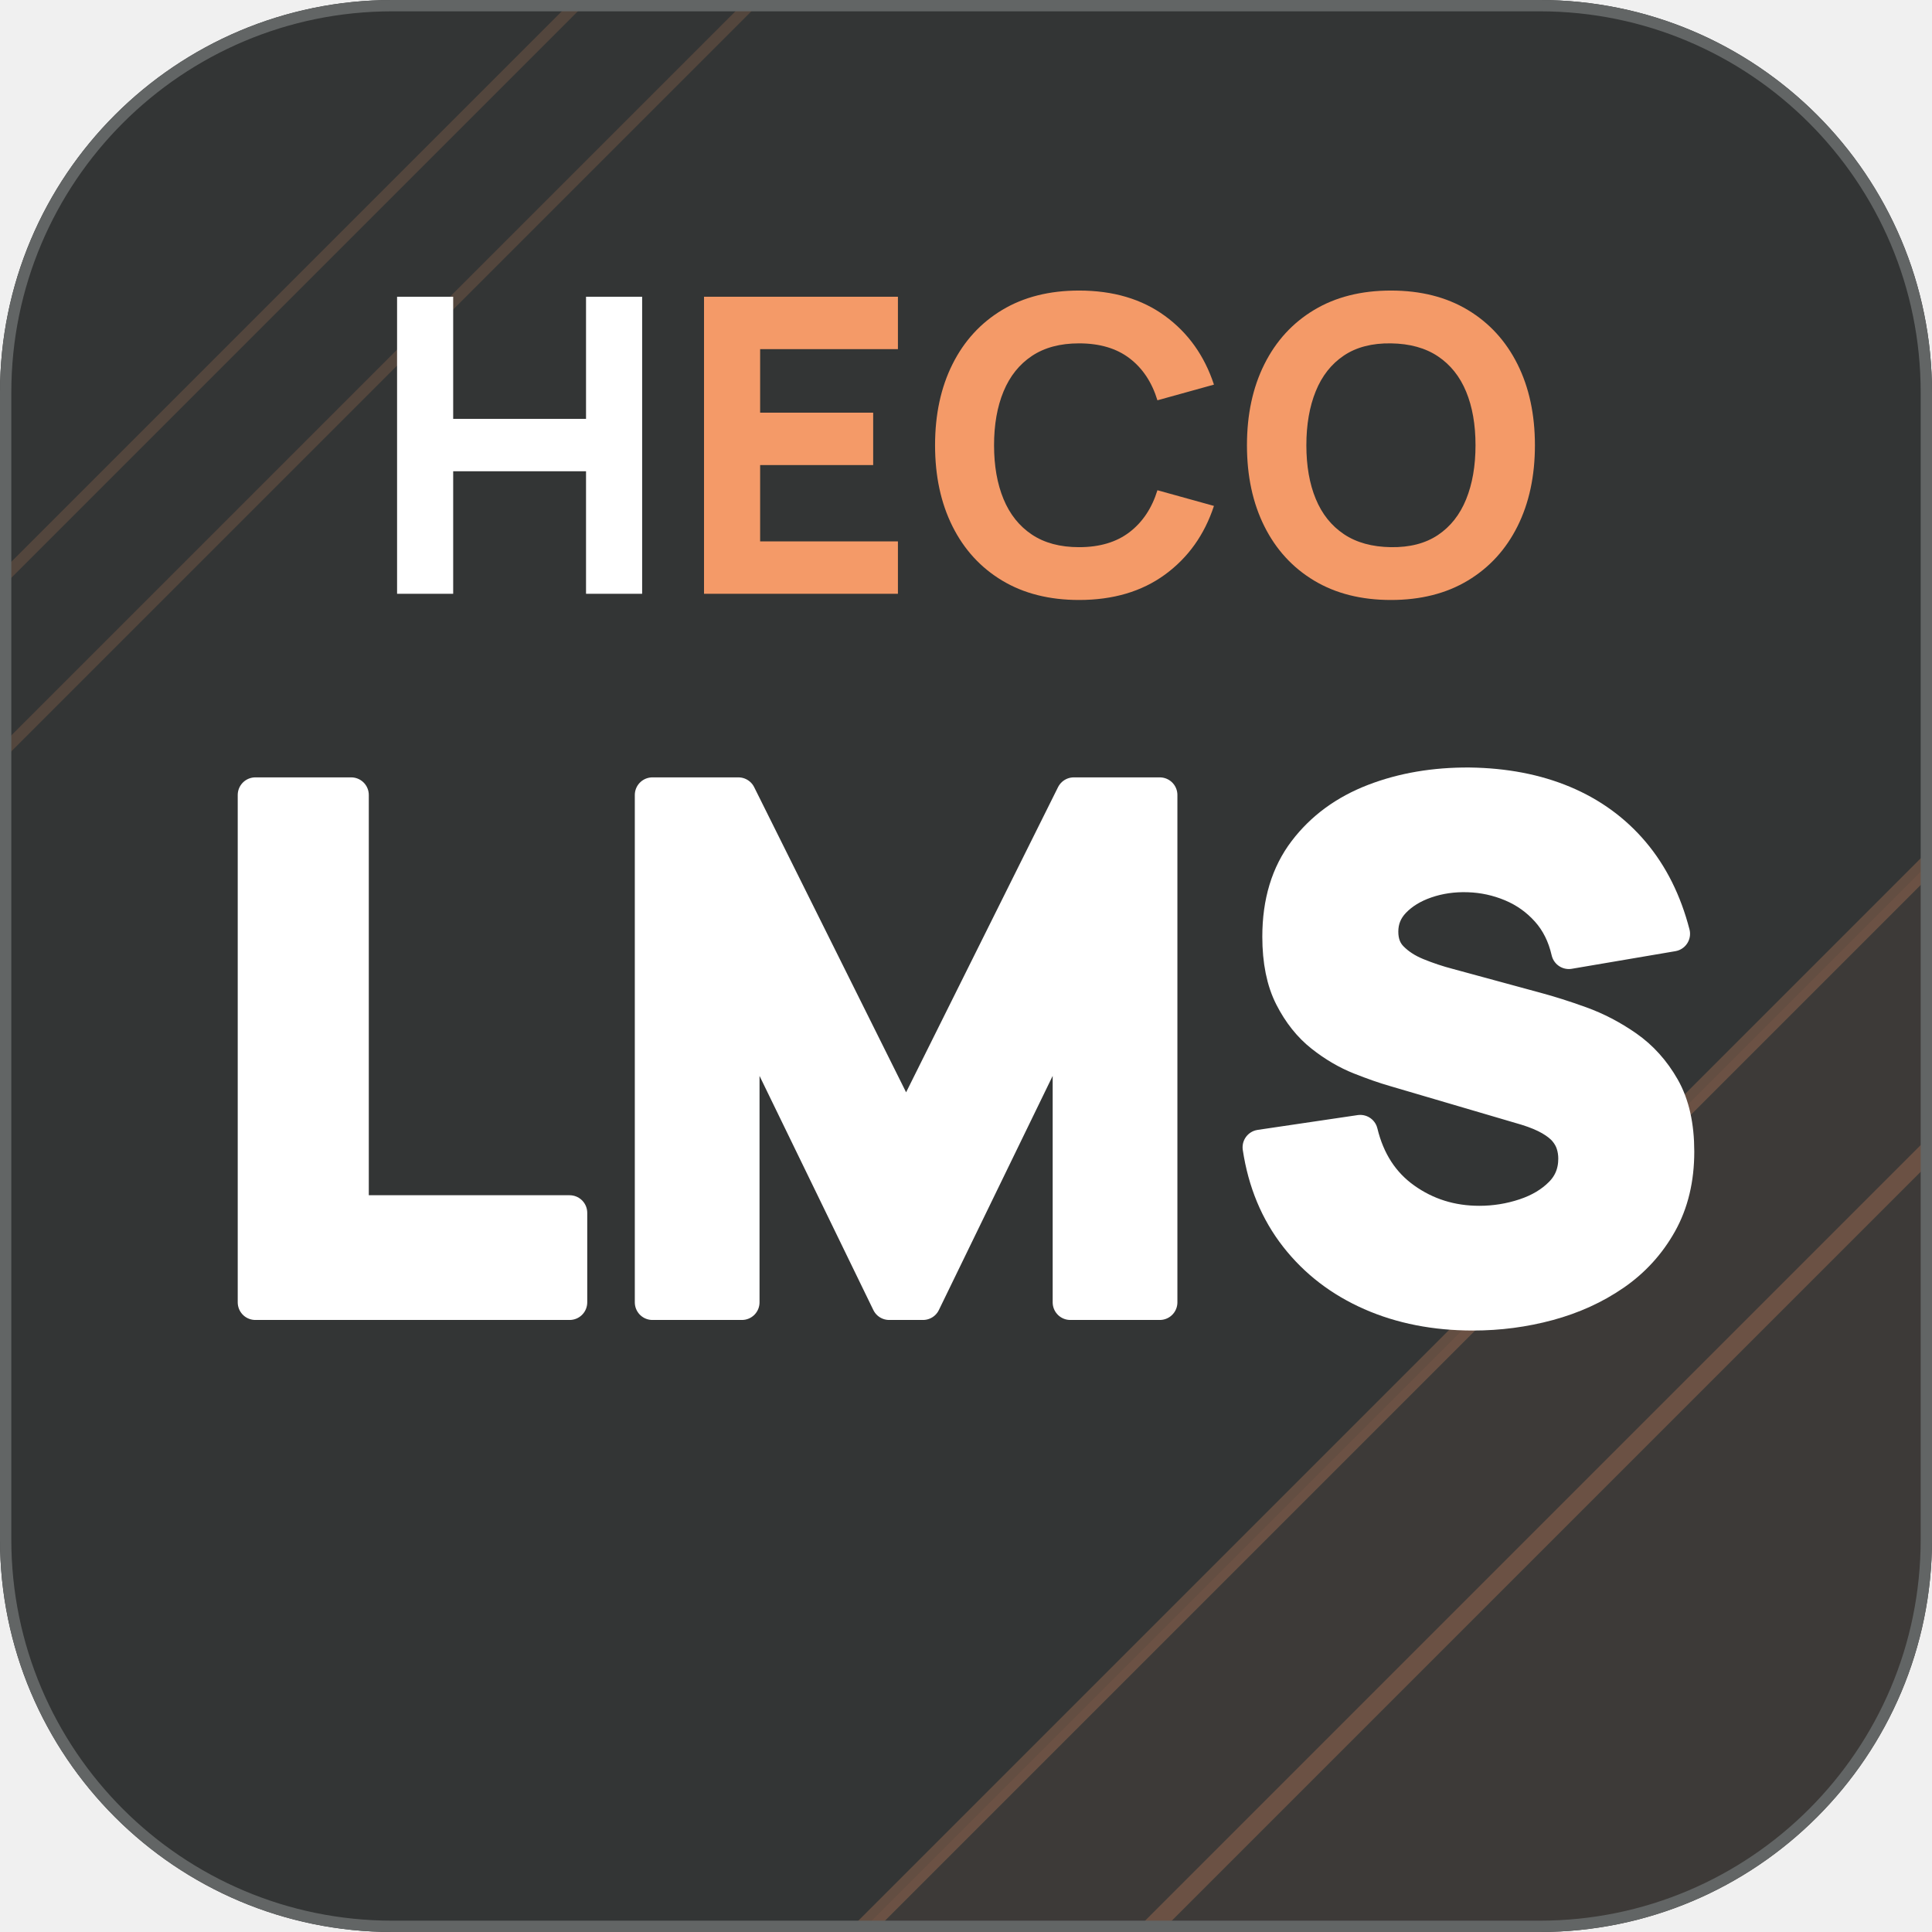
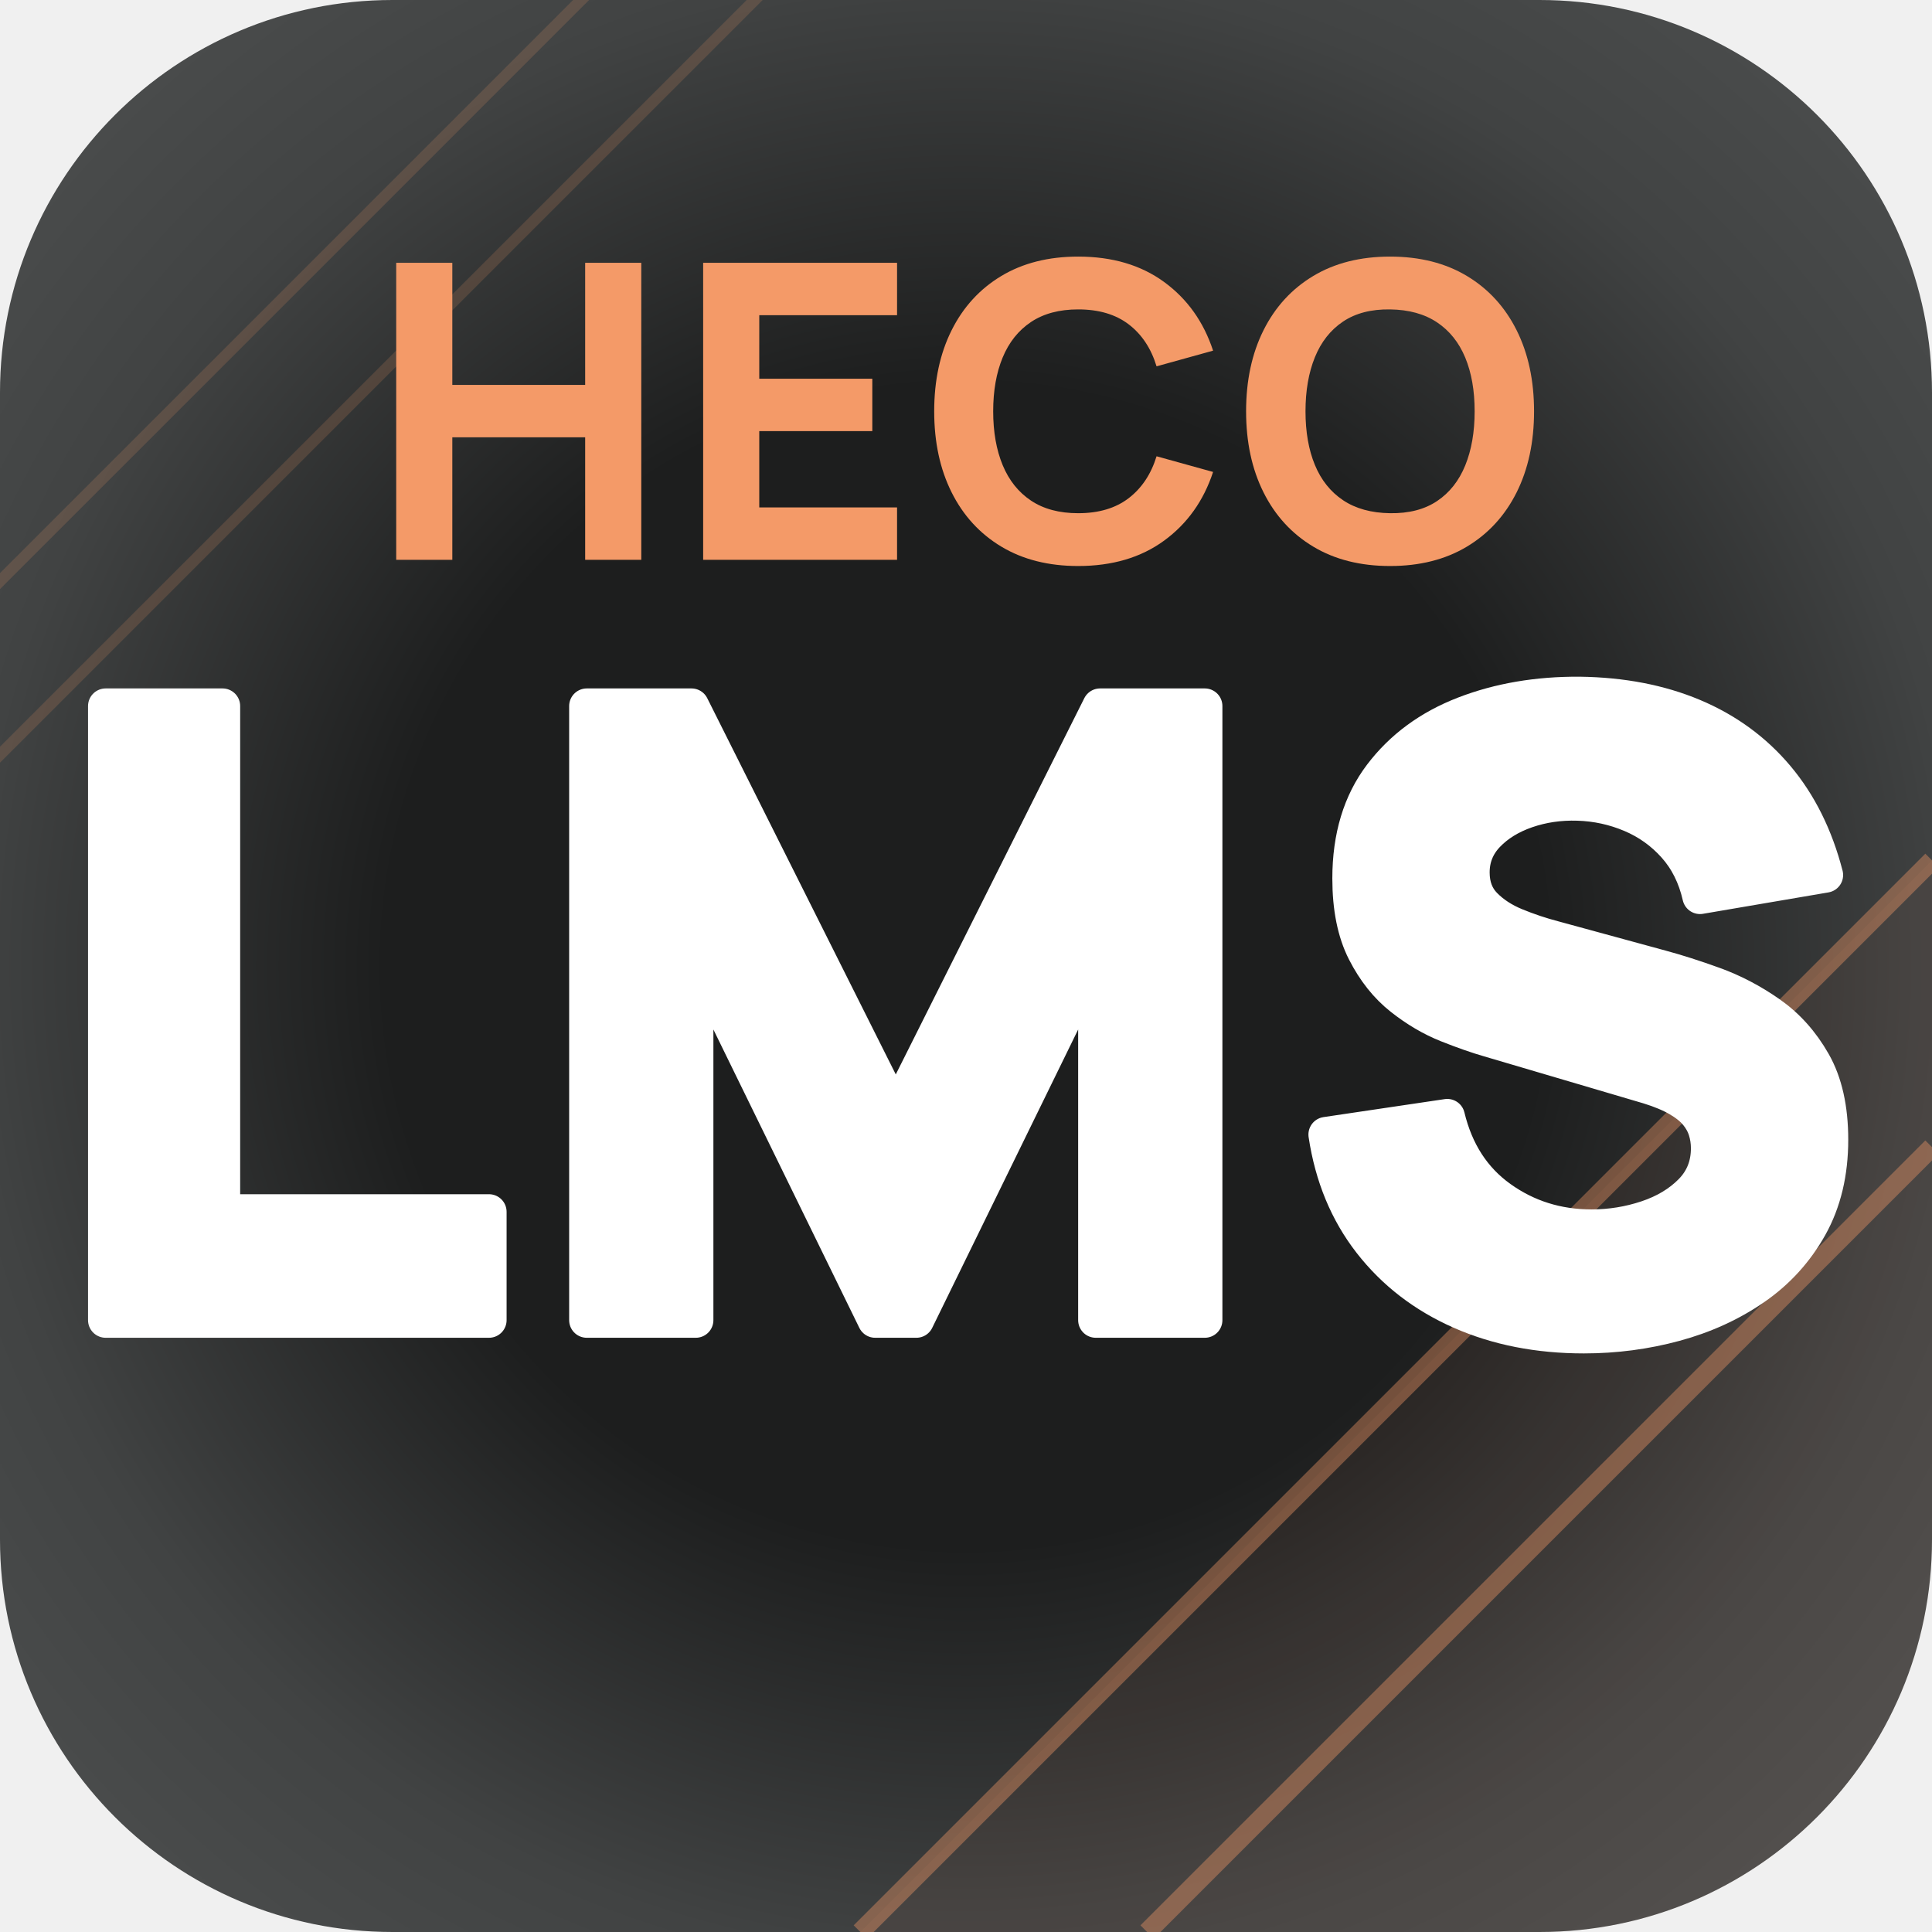
- <svg xmlns="http://www.w3.org/2000/svg" width="512" height="512" viewBox="0 0 512 512" role="img" aria-label="Heco LMS / dark surface">
-   <rect width="512" height="512" rx="104" fill="#333535" />
+ <svg xmlns="http://www.w3.org/2000/svg" width="512" height="512" viewBox="0 0 512 512" fill="none">
  <defs>
-     <clipPath id="motif-9">
-       <rect width="512" height="512" rx="104" />
-     </clipPath>
+     <radialGradient id="graphite" cx="50%" cy="50%" r="71%">
+       <stop offset="0" stop-color="#1D1E1E" />
+       <stop offset=".42" stop-color="#1D1E1E" />
+       <stop offset=".72" stop-color="#414343" />
+       <stop offset="1" stop-color="#505252" />
+     </radialGradient>
  </defs>
-   <g clip-path="url(#motif-9)">
-     <path d="M228 512L512 228V512Z" fill="#F49A68" opacity=".055" />
-     <path d="M228 512L512 228M304 512L512 304" fill="none" stroke="#F49A68" stroke-opacity=".25" stroke-width="5" />
-     <path d="M-24 178L178 -24M-24 224L224 -24" fill="none" stroke="#F49A68" stroke-opacity=".17" stroke-width="3" />
+   <clipPath id="rounded">
+     <rect width="512" height="512" rx="104" />
+   </clipPath>
+   <g clip-path="url(#rounded)">
+     <rect width="512" height="512" fill="url(#graphite)" />
+     <path d="M228 512L512 228V512H228Z" fill="#F49A68" opacity=".055" />
+     <path d="M228 512L512 228M304 512L512 304" stroke="#F49A68" stroke-opacity=".4" stroke-width="5" />
+     <path d="M-24 178L178 -24M-24 224L224 -24" stroke="#F49A68" stroke-opacity=".17" stroke-width="3" />
+     <path d="M105 148.36V69.64H119.869V102.003H155.075V69.64H169.944V148.36H155.075V115.888H119.869V148.36H105Z" fill="#F49A68" />
+     <path d="M186.344 148.36V69.64H237.731V83.525H201.213V100.363H231.171V114.248H201.213V134.475H237.731V148.36H186.344Z" fill="#F49A68" />
+     <path d="M285.728 150C277.856 150 271.068 148.287 265.365 144.861C259.661 141.435 255.27 136.643 252.19 130.484C249.11 124.325 247.571 117.163 247.571 109C247.571 100.836 249.11 93.675 252.19 87.516C255.27 81.357 259.661 76.564 265.365 73.138C271.068 69.713 277.856 68 285.728 68C294.766 68 302.356 70.241 308.497 74.724C314.638 79.207 318.965 85.275 321.48 92.928L306.501 97.082C305.044 92.308 302.584 88.6 299.121 85.958C295.659 83.316 291.195 81.995 285.728 81.995C280.735 81.995 276.571 83.106 273.237 85.329C269.902 87.552 267.396 90.686 265.72 94.732C264.044 98.777 263.205 103.533 263.205 109C263.205 114.467 264.044 119.223 265.72 123.268C267.396 127.313 269.902 130.447 273.237 132.671C276.571 134.894 280.735 136.005 285.728 136.005C291.195 136.005 295.659 134.675 299.121 132.015C302.584 129.354 305.044 125.655 306.501 120.917L321.48 125.072C318.965 132.725 314.638 138.793 308.497 143.276C302.356 147.759 294.766 150 285.728 150Z" fill="#F49A68" />
+     <path d="M368.384 150C360.512 150 353.724 148.287 348.021 144.861C342.317 141.435 337.926 136.643 334.846 130.484C331.766 124.325 330.227 117.163 330.227 109C330.227 100.836 331.766 93.675 334.846 87.516C337.926 81.357 342.317 76.564 348.021 73.138C353.724 69.713 360.512 68 368.384 68C376.256 68 383.044 69.713 388.747 73.138C394.451 76.564 398.842 81.357 401.922 87.516C405.002 93.675 406.541 100.836 406.541 109C406.541 117.163 405.002 124.325 401.922 130.484C398.842 136.643 394.451 141.435 388.747 144.861C383.044 148.287 376.256 150 368.384 150ZM368.384 136.005C373.377 136.078 377.532 135.003 380.848 132.78C384.164 130.557 386.652 127.404 388.31 123.323C389.968 119.241 390.797 114.467 390.797 109C390.797 103.533 389.968 98.795 388.31 94.787C386.652 90.778 384.164 87.662 380.848 85.439C377.532 83.215 373.377 82.067 368.384 81.995C363.391 81.922 359.236 82.997 355.92 85.22C352.604 87.443 350.116 90.595 348.458 94.677C346.8 98.759 345.971 103.533 345.971 109C345.971 114.467 346.8 119.204 348.458 123.213C350.116 127.222 352.604 130.338 355.92 132.561C359.236 134.784 363.391 135.932 368.384 136.005Z" fill="#F49A68" />
+     <path d="M28 349.854V187.11H58.977V321.147H129.585V349.854H28Z" fill="white" stroke="white" stroke-width="9.337" stroke-linejoin="round" />
+     <path d="M155.5 349.854V187.11H183.252L237.39 295.154L291.529 187.11H319.281V349.854H290.391V252.659L242.85 349.854H231.931L184.389 252.659V349.854H155.5Z" fill="white" stroke="white" stroke-width="9.337" stroke-linejoin="round" />
+     <path d="M419.745 354C407.678 354 396.799 351.863 387.107 347.588C377.416 343.314 369.459 337.186 363.237 329.204C357.015 321.222 353.074 311.709 351.415 300.663L383.544 295.897C385.806 305.278 390.482 312.503 397.572 317.572C404.661 322.641 412.731 325.175 421.781 325.175C426.835 325.175 431.737 324.381 436.488 322.792C441.24 321.203 445.143 318.858 448.197 315.756C451.252 312.654 452.779 308.834 452.779 304.294C452.779 302.63 452.534 301.022 452.044 299.471C451.553 297.92 450.743 296.464 449.611 295.102C448.48 293.74 446.877 292.454 444.803 291.244C442.729 290.033 440.108 288.936 436.941 287.953L394.63 275.47C391.463 274.562 387.786 273.276 383.6 271.611C379.414 269.947 375.36 267.564 371.439 264.462C367.517 261.36 364.255 257.256 361.653 252.149C359.051 247.042 357.75 240.593 357.75 232.8C357.75 221.83 360.503 212.714 366.008 205.451C371.514 198.188 378.867 192.778 388.069 189.223C397.27 185.667 407.452 183.927 418.614 184.002C429.851 184.154 439.882 186.083 448.706 189.79C457.53 193.497 464.922 198.888 470.88 205.961C476.838 213.035 481.137 221.679 483.777 231.892L450.516 237.566C449.31 232.271 447.085 227.807 443.842 224.175C440.599 220.544 436.733 217.782 432.246 215.891C427.758 214 423.064 212.978 418.161 212.827C413.334 212.676 408.79 213.338 404.529 214.813C400.268 216.288 396.799 218.426 394.121 221.225C391.444 224.024 390.105 227.353 390.105 231.211C390.105 234.767 391.199 237.661 393.386 239.893C395.573 242.125 398.326 243.921 401.644 245.283C404.963 246.645 408.357 247.78 411.826 248.688L440.108 256.405C444.332 257.539 449.008 259.034 454.137 260.887C459.265 262.741 464.186 265.313 468.9 268.604C473.614 271.895 477.498 276.226 480.552 281.598C483.607 286.969 485.134 293.778 485.134 302.025C485.134 310.801 483.305 318.461 479.647 325.005C475.989 331.549 471.068 336.959 464.884 341.233C458.699 345.508 451.704 348.704 443.898 350.822C436.092 352.941 428.041 354 419.745 354Z" fill="white" stroke="white" stroke-width="9.337" stroke-linejoin="round" />
  </g>
-   <g transform="translate(105.229 77.000) scale(0.0546667) translate(-140.000 1470.000)">
-     <path fill="#FFFFFF" transform="translate(0.000 0) scale(1 -1)" d="M140 0V1440H412V848H1056V1440H1328V0H1056V594H412V0Z" />
-     <path fill="#F49A68" transform="translate(1488.000 0) scale(1 -1)" d="M140 0V1440H1080V1186H412V878H960V624H412V254H1080V0Z" />
-     <path fill="#F49A68" transform="translate(2688.000 0) scale(1 -1)" d="M758 -30Q542 -30 385.5 64.0Q229 158 144.5 327.0Q60 496 60 720Q60 944 144.5 1113.0Q229 1282 385.5 1376.0Q542 1470 758 1470Q1006 1470 1174.5 1347.0Q1343 1224 1412 1014L1138 938Q1098 1069 1003.0 1141.5Q908 1214 758 1214Q621 1214 529.5 1153.0Q438 1092 392.0 981.0Q346 870 346 720Q346 570 392.0 459.0Q438 348 529.5 287.0Q621 226 758 226Q908 226 1003.0 299.0Q1098 372 1138 502L1412 426Q1343 216 1174.5 93.0Q1006 -30 758 -30Z" />
-     <path fill="#F49A68" transform="translate(4200.000 0) scale(1 -1)" d="M758 -30Q542 -30 385.5 64.0Q229 158 144.5 327.0Q60 496 60 720Q60 944 144.5 1113.0Q229 1282 385.5 1376.0Q542 1470 758 1470Q974 1470 1130.5 1376.0Q1287 1282 1371.5 1113.0Q1456 944 1456 720Q1456 496 1371.5 327.0Q1287 158 1130.5 64.0Q974 -30 758 -30ZM758 226Q895 224 986.0 285.0Q1077 346 1122.5 458.0Q1168 570 1168 720Q1168 870 1122.5 980.0Q1077 1090 986.0 1151.0Q895 1212 758 1214Q621 1216 530.0 1155.0Q439 1094 393.5 982.0Q348 870 348 720Q348 570 393.5 460.0Q439 350 530.0 289.0Q621 228 758 226Z" />
-   </g>
-   <g transform="translate(63.000 203.395) scale(0.093372) translate(-110.000 1518.021)">
-     <path fill="#FFFFFF" stroke="#FFFFFF" stroke-width="100" stroke-linejoin="round" paint-order="stroke fill" transform="translate(0.000 0) scale(1 -1)" d="M160 0V1440H432V254H1052V0Z" />
-     <path fill="#FFFFFF" stroke="#FFFFFF" stroke-width="100" stroke-linejoin="round" paint-order="stroke fill" transform="translate(1147.000 0) scale(1 -1)" d="M140 0V1440H384L860 484L1336 1440H1580V0H1326V860L908 0H812L394 860V0Z" />
-     <path fill="#FFFFFF" stroke="#FFFFFF" stroke-width="100" stroke-linejoin="round" paint-order="stroke fill" transform="translate(2932.000 0) scale(1 -1)" d="M684 -30Q524 -30 395.5 26.5Q267 83 184.5 188.5Q102 294 80 440L364 482Q394 358 488.0 291.0Q582 224 702 224Q769 224 832.0 245.0Q895 266 935.5 307.0Q976 348 976 408Q976 430 969.5 450.5Q963 471 948.0 489.0Q933 507 905.5 523.0Q878 539 836 552L462 662Q420 674 364.5 696.0Q309 718 257.0 759.0Q205 800 170.5 867.5Q136 935 136 1038Q136 1183 209.0 1279.0Q282 1375 404.0 1422.0Q526 1469 674 1468Q823 1466 940.0 1417.0Q1057 1368 1136.0 1274.5Q1215 1181 1250 1046L956 996Q940 1066 897.0 1114.0Q854 1162 794.5 1187.0Q735 1212 670 1214Q606 1216 549.5 1196.5Q493 1177 457.5 1140.0Q422 1103 422 1052Q422 1005 451.0 975.5Q480 946 524.0 928.0Q568 910 614 898L864 830Q920 815 988.0 790.5Q1056 766 1118.5 722.5Q1181 679 1221.5 608.0Q1262 537 1262 428Q1262 312 1213.5 225.5Q1165 139 1083.0 82.5Q1001 26 897.5 -2.0Q794 -30 684 -30Z" />
-   </g>
-   <rect x="1.5" y="1.5" width="509" height="509" rx="102.5" fill="none" stroke="#626565" stroke-width="3" />
</svg>
